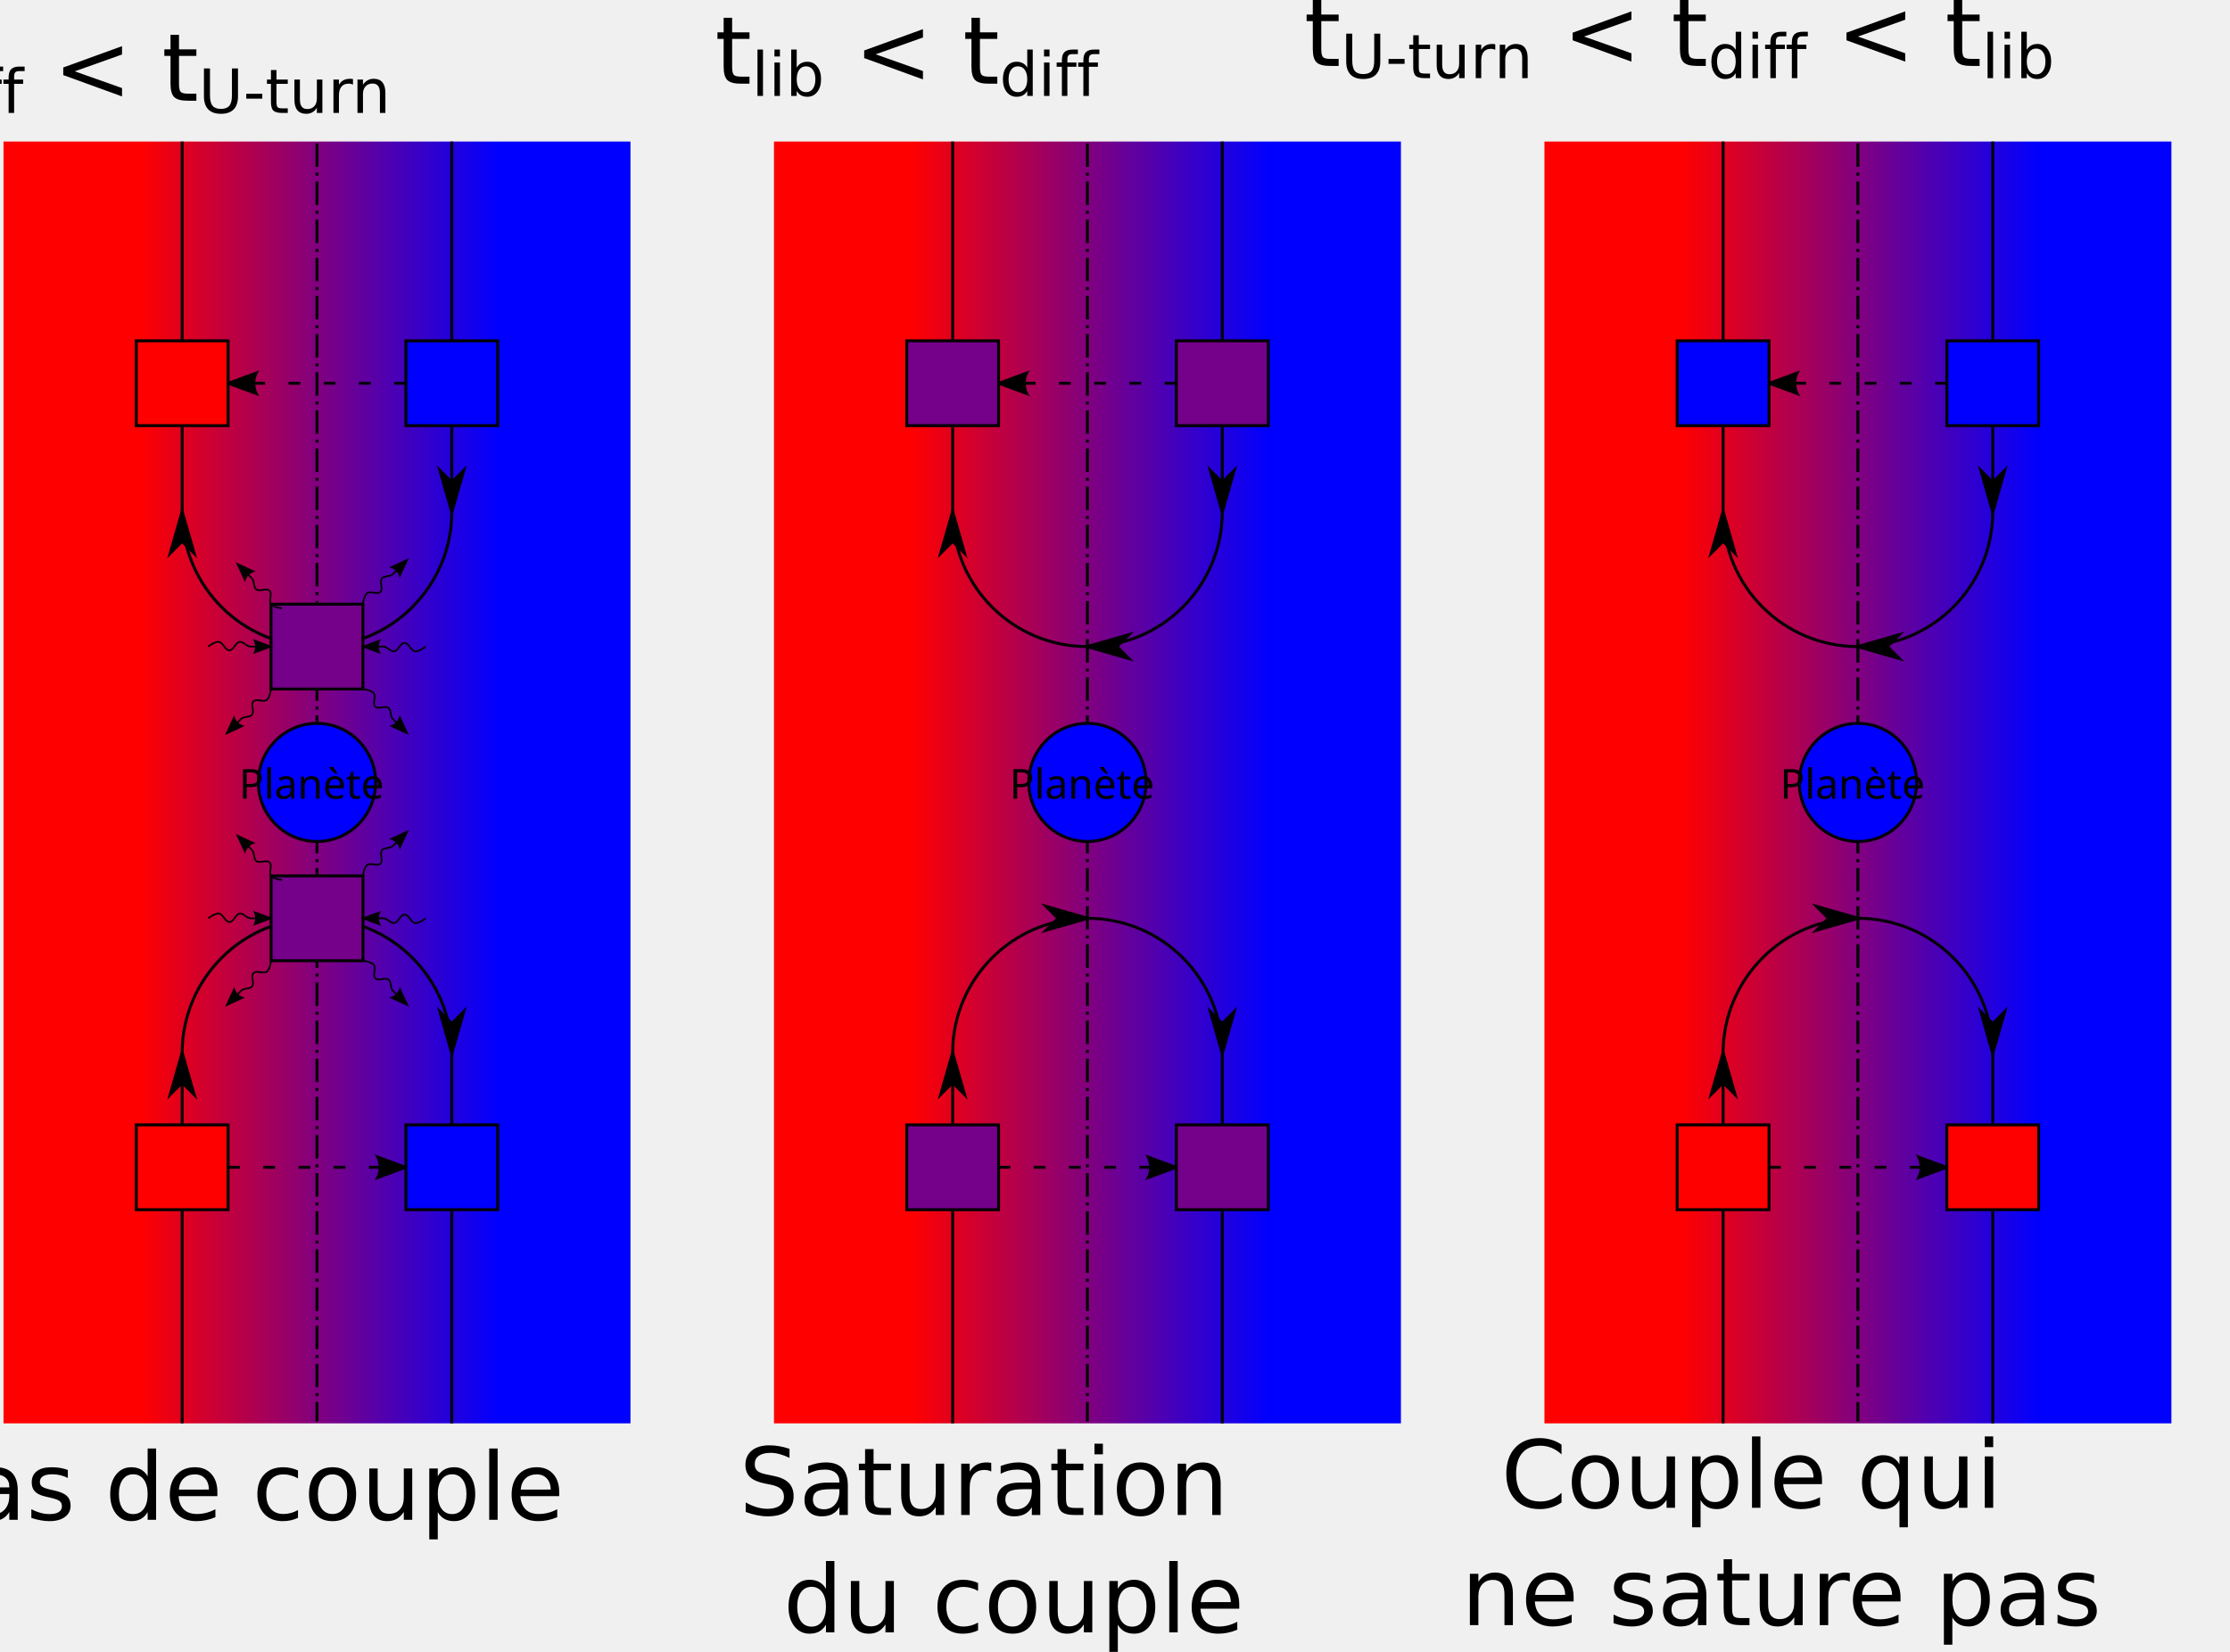
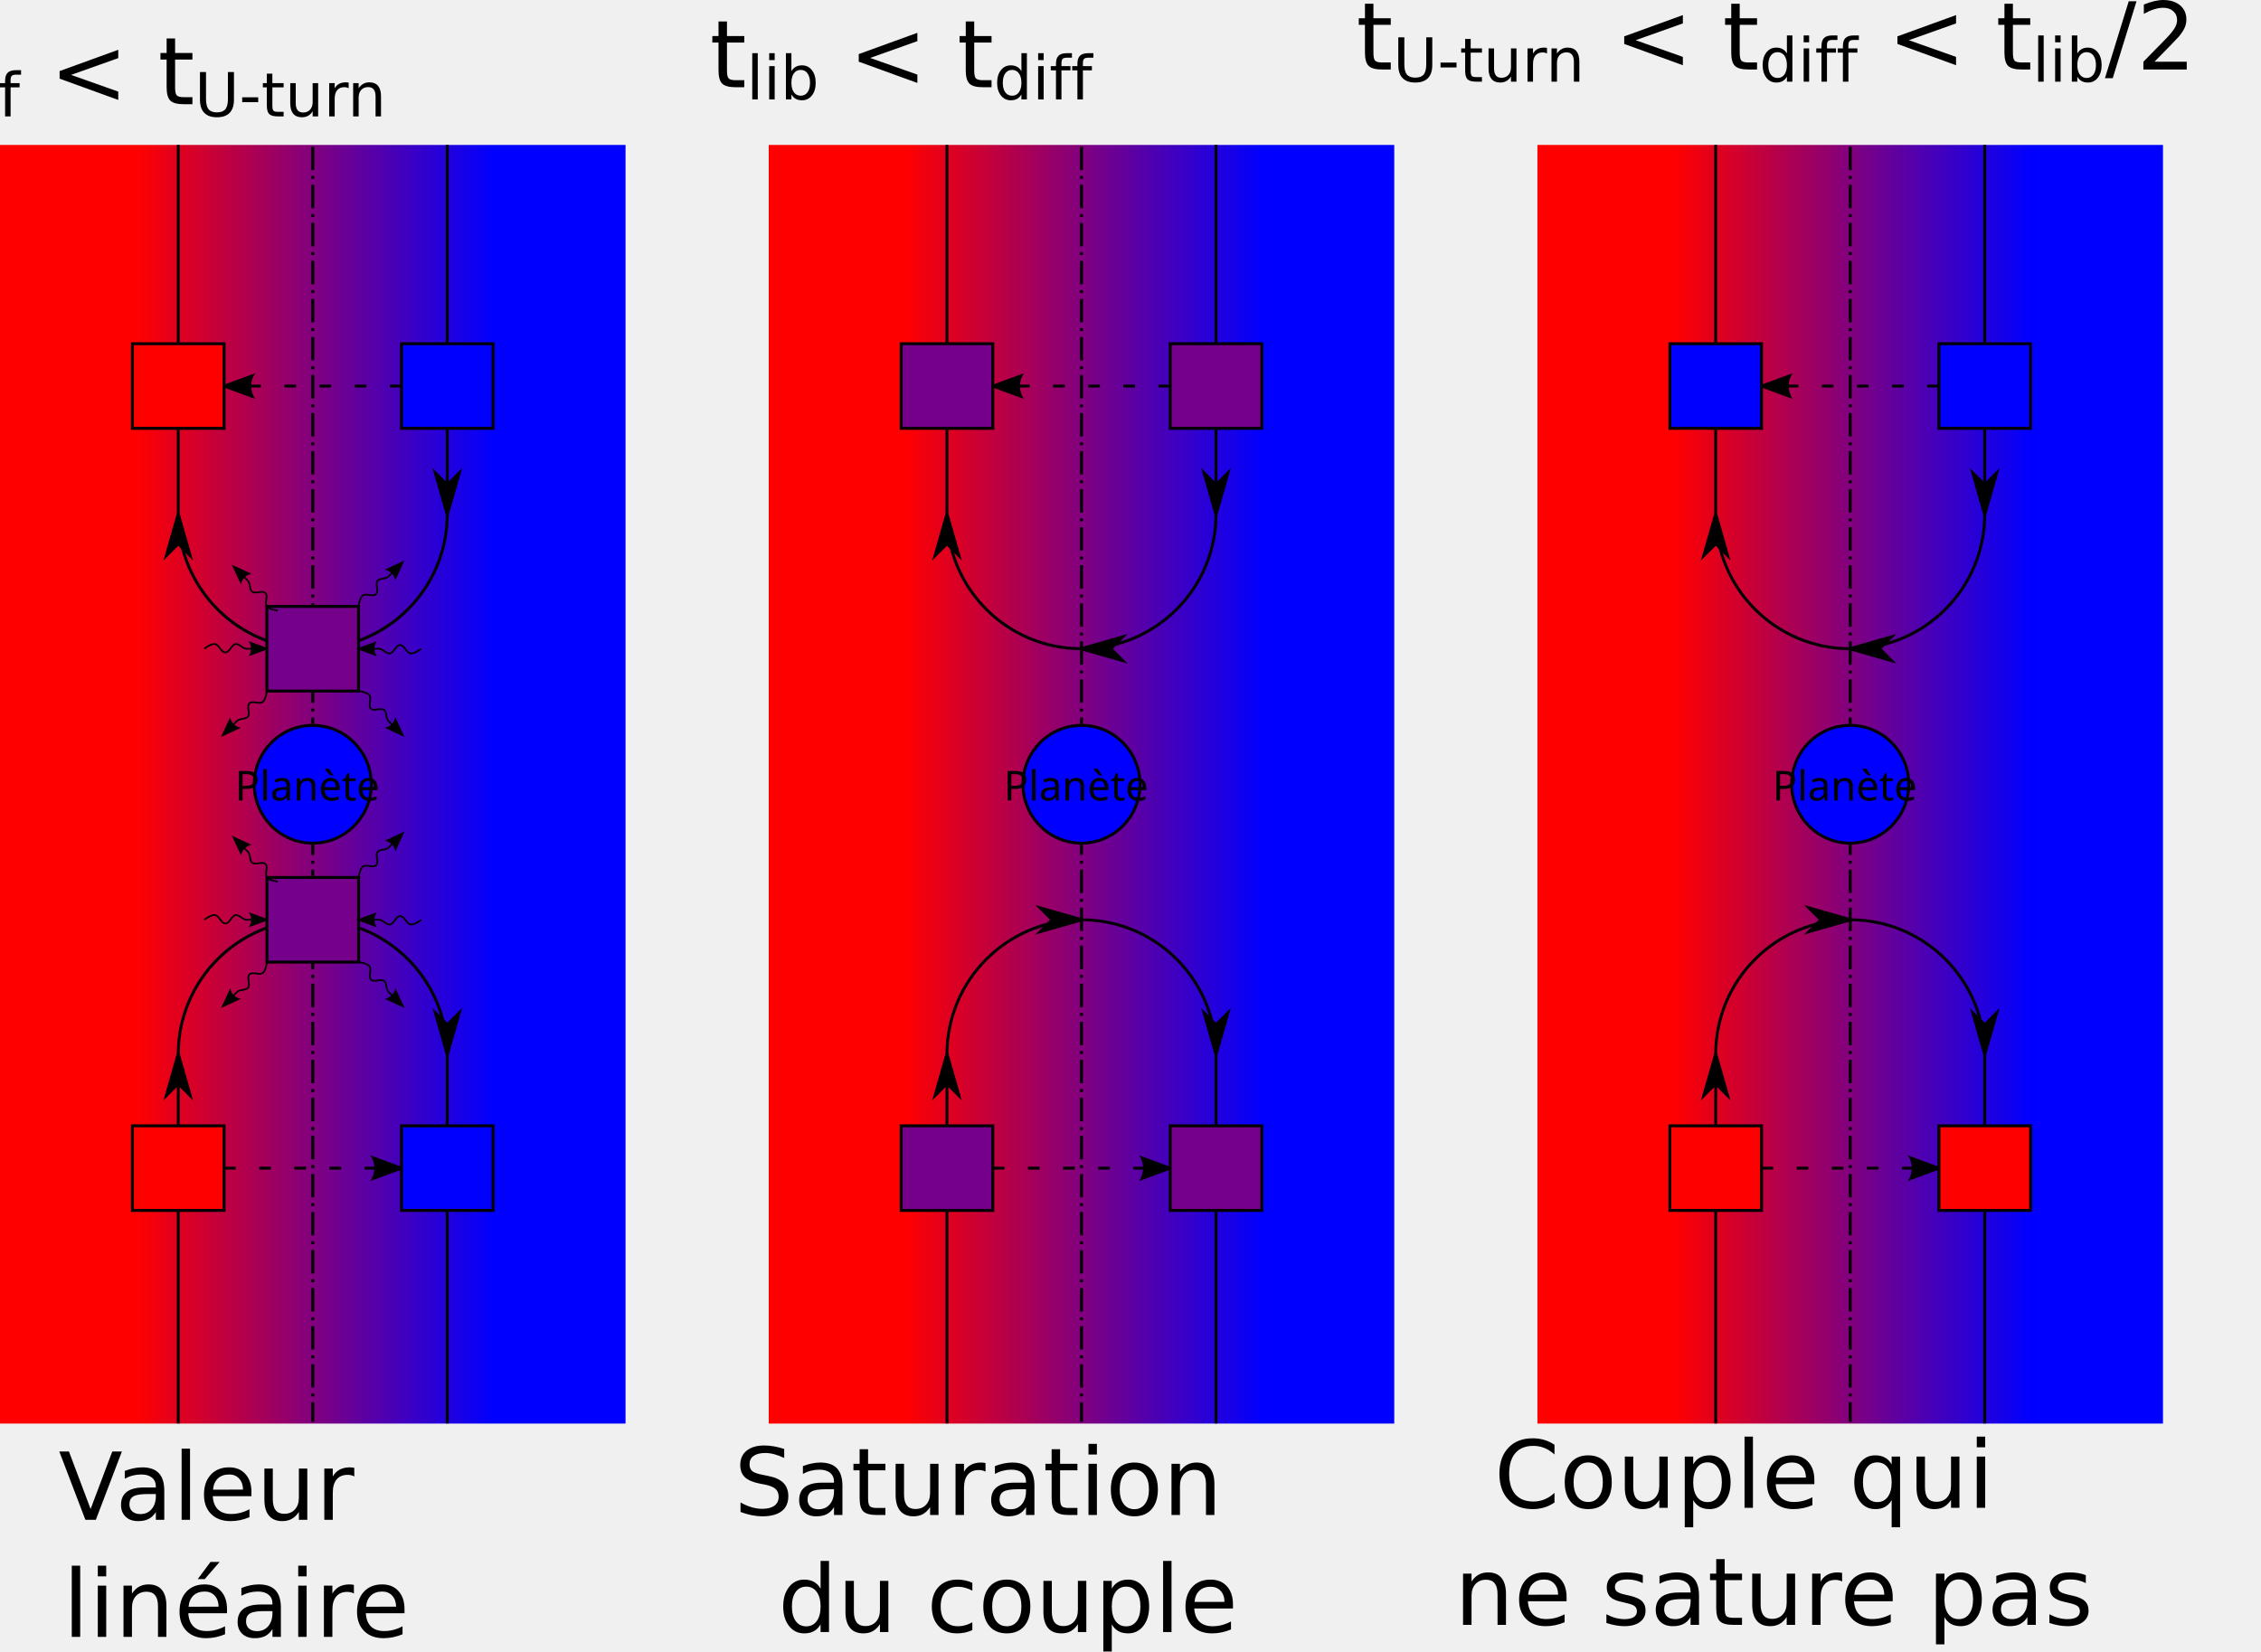
- <svg xmlns="http://www.w3.org/2000/svg" xmlns:xlink="http://www.w3.org/1999/xlink" width="760.114" height="563.05" viewBox="0 0 760.114 563.05" id="svg3031" version="1.1">
+ <svg xmlns="http://www.w3.org/2000/svg" xmlns:xlink="http://www.w3.org/1999/xlink" width="772.431" height="564.331" viewBox="0 0 772.431 564.331" id="svg3031" version="1.1">
  <defs id="defs3035">
    <marker orient="auto" refY="0" refX="0" id="Arrow2Lend" style="overflow:visible">
      <path id="path4685" style="font-size:12px;fill-rule:evenodd;stroke-width:0.625;stroke-linejoin:round" d="M 8.719,4.034 -2.207,0.016 8.719,-4.002 c -1.745,2.372 -1.735,5.617 -6e-7,8.035 z" transform="matrix(-1.1,0,0,-1.1,-1.1,0)" />
    </marker>
    <linearGradient id="linearGradient3984">
      <stop style="stop-color:#ff0000;stop-opacity:1;" offset="0" id="stop3986" />
      <stop style="stop-color:#0000ff;stop-opacity:1;" offset="1" id="stop3988" />
    </linearGradient>
-     <radialGradient gradientTransform="matrix(1.32965,0,0,1.32965,-93.07487,-123.7511)" gradientUnits="userSpaceOnUse" r="35.821" fy="375.402" fx="282.345" cy="375.402" cx="282.345" id="radialGradient4039" xlink:href="#linearGradient4033" />
-     <linearGradient id="linearGradient4033">
-       <stop id="stop4035" offset="0" style="stop-color:#ffff00;stop-opacity:1;" />
-       <stop id="stop4037" offset="1" style="stop-color:#ff8800;stop-opacity:1;" />
-     </linearGradient>
    <marker style="overflow:visible" id="Arrow1Lend-2" refX="0" refY="0" orient="auto">
      <path transform="matrix(-0.8,0,0,-0.8,-10,0)" style="fill-rule:evenodd;stroke:#000000;stroke-width:1pt;marker-start:none" d="M 0,0 5,-5 -12.5,0 5,5 0,0 z" id="path3763" />
    </marker>
    <linearGradient xlink:href="#linearGradient3984" id="linearGradient7301" gradientUnits="userSpaceOnUse" gradientTransform="translate(-471.0919,-1.7965868e-6)" x1="-210.606" y1="220.146" x2="-88.147" y2="220.146" />
    <linearGradient xlink:href="#linearGradient3984" id="linearGradient7303" gradientUnits="userSpaceOnUse" gradientTransform="translate(-213.0533,-1.7965868e-6)" x1="-210.606" y1="220.146" x2="-88.147" y2="220.146" />
    <linearGradient xlink:href="#linearGradient3984" id="linearGradient7305" gradientUnits="userSpaceOnUse" gradientTransform="translate(54.15125,-1.7965868e-6)" x1="-210.606" y1="220.146" x2="-88.147" y2="220.146" />
  </defs>
-   <g style="font-size:14px;font-style:normal;font-variant:normal;font-weight:normal;font-stretch:normal;text-align:start;line-height:125%;letter-spacing:0px;word-spacing:0px;writing-mode:lr-tb;text-anchor:start;fill:#ffffff;fill-opacity:1;stroke:none;font-family:Sans;-inkscape-font-specification:Sans" id="text6004" transform="translate(-121.6931,-710.345)" />
-   <g style="font-size:14px;font-style:normal;font-variant:normal;font-weight:normal;font-stretch:normal;text-align:start;line-height:125%;letter-spacing:0px;word-spacing:0px;writing-mode:lr-tb;text-anchor:start;fill:#ffffff;fill-opacity:1;stroke:none;font-family:Sans;-inkscape-font-specification:Sans" id="text6004-9" transform="translate(99.82654,-711.3422)" />
-   <g id="g7266" transform="translate(729.3853,46.55553)">
+   <g style="font-size:14px;font-style:normal;font-variant:normal;font-weight:normal;font-stretch:normal;text-align:start;line-height:125%;letter-spacing:0px;word-spacing:0px;writing-mode:lr-tb;text-anchor:start;fill:#ffffff;fill-opacity:1;stroke:none;font-family:Sans;-inkscape-font-specification:Sans" id="text6004" transform="translate(-122.889,-709.0638)" />
+   <g style="font-size:14px;font-style:normal;font-variant:normal;font-weight:normal;font-stretch:normal;text-align:start;line-height:125%;letter-spacing:0px;word-spacing:0px;writing-mode:lr-tb;text-anchor:start;fill:#ffffff;fill-opacity:1;stroke:none;font-family:Sans;-inkscape-font-specification:Sans" id="text6004-9" transform="translate(98.63056,-710.0609)" />
+   <g id="g7266" transform="translate(728.1893,47.83678)">
    <rect y="1.688" x="-728.189" height="436.915" width="213.702" id="rect6919" style="fill:url(#linearGradient7301);fill-opacity:1;stroke:none" />
    <path id="path6921" d="m -621.338,2.304 0,435.684" style="fill:none;stroke:#000000;stroke-width:1;stroke-miterlimit:4;stroke-opacity:1;stroke-dasharray:8, 2, 1, 2;stroke-dashoffset:0" />
    <path id="path6923" d="m -591.039,84.071 -60.6,0" style="fill:#ff0000;fill-opacity:1;fill-rule:evenodd;stroke:#000000;stroke-width:1;stroke-linecap:butt;stroke-linejoin:miter;stroke-miterlimit:4;stroke-opacity:1;stroke-dasharray:4, 8;stroke-dashoffset:0;marker-end:url(#Arrow2Lend)" />
    <path transform="matrix(1,0,0,1.006404,-1101.338,-181.9176)" d="m 500,399.505 c 0,11.046 -8.954,20 -20,20 -11.046,0 -20,-8.954 -20,-20 0,-11.046 8.954,-20 20,-20 11.046,0 20,8.954 20,20 z" id="path6925" style="fill:#0000ff;fill-opacity:1;fill-rule:evenodd;stroke:#000000;stroke-width:0.997;stroke-miterlimit:4;stroke-opacity:1;stroke-dasharray:none;stroke-dashoffset:0" />
    <path id="path6927" d="m -667.292,438.578 0,-126.188 c 0,-25.376 20.593,-45.938 45.969,-45.938 25.376,0 45.938,20.562 45.938,45.938 l 0,126.188" style="fill:none;stroke:#000000;stroke-width:1;marker-mid:url(#Arrow1Lend-2)" />
    <path id="path6929" d="m -575.385,1.682 0,126.219 c 0,25.376 -20.593,45.938 -45.969,45.938 -25.376,0 -45.938,-20.562 -45.938,-45.938 l 0,-126.219" style="fill:none;stroke:#000000;stroke-width:1;marker-mid:url(#Arrow1Lend-2)" />
    <use height="440.301" width="659.683" transform="matrix(-1,0,0,1,-717.4336,267.2458)" id="use6931" xlink:href="#path4473" y="0" x="0" />
    <text transform="scale(0.9968133,1.003197)" id="text6933" y="224.961" x="-649.988" style="font-size:14.045px;font-style:normal;font-variant:normal;font-weight:normal;font-stretch:normal;text-align:start;line-height:125%;letter-spacing:0px;word-spacing:0px;writing-mode:lr-tb;text-anchor:start;fill:#000000;fill-opacity:1;stroke:none;font-family:Sans;-inkscape-font-specification:Sans" xml:space="preserve">
      <tspan y="224.961" x="-649.988" id="tspan6935">Planète</tspan>
    </text>
    <rect y="69.615" x="-591.039" height="28.912" width="31.307" id="rect6937" style="fill:#0000ff;stroke:#000000;stroke-width:1;stroke-linecap:butt;stroke-linejoin:miter;stroke-miterlimit:4;stroke-opacity:1;stroke-dasharray:none;stroke-dashoffset:0" />
    <rect style="fill:#ff0000;stroke:#000000;stroke-width:1;stroke-linecap:butt;stroke-linejoin:miter;stroke-miterlimit:4;stroke-opacity:1;stroke-dasharray:none;stroke-dashoffset:0" id="rect6939" width="31.307" height="28.912" x="-682.945" y="69.615" />
    <rect style="fill:#ff0000;stroke:#000000;stroke-width:1;stroke-linecap:butt;stroke-linejoin:miter;stroke-miterlimit:4;stroke-opacity:1;stroke-dasharray:none;stroke-dashoffset:0" id="rect6941" width="31.307" height="28.912" x="-682.945" y="336.861" />
    <rect y="336.861" x="-591.039" height="28.912" width="31.307" id="rect6943" style="fill:#0000ff;stroke:#000000;stroke-width:1;stroke-linecap:butt;stroke-linejoin:miter;stroke-miterlimit:4;stroke-opacity:1;stroke-dasharray:none;stroke-dashoffset:0" />
    <path id="path6947" d="m -658.393,266.453 c 0,0 2.303,-1.783 3.611,-1.618 1.527,0.193 2.072,2.876 3.611,2.876 1.539,0 2.075,-2.781 3.611,-2.876 1.202,-0.074 2.299,1.618 3.611,1.618 l 6.972,0" style="fill:none;stroke:#000000;stroke-width:0.584;stroke-linecap:butt;stroke-linejoin:miter;stroke-miterlimit:4;stroke-opacity:1;stroke-dasharray:none;stroke-dashoffset:0;marker-end:url(#Arrow2Lend)" />
    <rect y="251.997" x="-636.976" height="28.912" width="31.307" id="rect7149" style="fill:#75008a;fill-opacity:1;stroke:#000000;stroke-width:1;stroke-linecap:butt;stroke-linejoin:miter;stroke-miterlimit:4;stroke-opacity:1;stroke-dasharray:none;stroke-dashoffset:0" />
    <use x="0" y="0" xlink:href="#path6947" id="use7153" transform="matrix(-1,0,0,-1,-1242.646,532.9068)" width="659.683" height="440.301" />
    <use height="440.301" width="659.683" transform="matrix(-0.7071068,-0.7071068,0.7071068,-0.7071068,-1287.244,-23.73594)" id="use7155" xlink:href="#path6947" y="0" x="0" />
    <use x="0" y="0" xlink:href="#path6947" id="use7157" transform="matrix(0.7071068,-0.7071068,0.7071068,0.7071068,-328.5267,-401.9674)" width="659.683" height="440.301" />
    <use height="440.301" width="659.683" transform="matrix(0.7071068,0.7071068,-0.7071068,0.7071068,48.2954,558.0522)" id="use7159" xlink:href="#path6947" y="0" x="0" />
    <use x="0" y="0" xlink:href="#path6947" id="use7161" transform="matrix(-0.7071068,0.7071068,-0.7071068,-0.7071068,-914.1189,934.8743)" width="659.683" height="440.301" />
    <rect style="fill:#75008a;fill-opacity:1;stroke:#000000;stroke-width:1;stroke-linecap:butt;stroke-linejoin:miter;stroke-miterlimit:4;stroke-opacity:1;stroke-dasharray:none;stroke-dashoffset:0" id="rect7165" width="31.307" height="28.912" x="-637.007" y="159.382" />
    <use height="440.301" width="659.683" transform="matrix(-1,0,0,-1,-1242.677,440.2918)" id="use7167" xlink:href="#path6947" y="0" x="0" />
    <use x="0" y="0" xlink:href="#path6947" id="use7169" transform="matrix(-0.7071068,-0.7071068,0.7071068,-0.7071068,-1287.275,-116.351)" width="659.683" height="440.301" />
    <use height="440.301" width="659.683" transform="matrix(0.7071068,-0.7071068,0.7071068,0.7071068,-328.5579,-494.5824)" id="use7171" xlink:href="#path6947" y="0" x="0" />
    <use x="0" y="0" xlink:href="#path6947" id="use7173" transform="matrix(0.7071068,0.7071068,-0.7071068,0.7071068,48.26414,465.4372)" width="659.683" height="440.301" />
    <use height="440.301" width="659.683" transform="matrix(-0.7071068,0.7071068,-0.7071068,-0.7071068,-914.1502,842.2592)" id="use7175" xlink:href="#path6947" y="0" x="0" />
    <use height="440.301" width="659.683" transform="translate(-0.03125422,-92.61503)" id="use7177" xlink:href="#path6947" y="0" x="0" />
    <text id="text7179" y="-12.225" x="-620.874" style="font-size:32px;font-style:normal;font-variant:normal;font-weight:normal;font-stretch:normal;text-align:center;line-height:125%;letter-spacing:0px;word-spacing:0px;writing-mode:lr-tb;text-anchor:middle;fill:#000000;fill-opacity:1;stroke:none;font-family:DejaVu Sans;-inkscape-font-specification:DejaVu Sans" xml:space="preserve">
      <tspan y="-12.225" x="-620.874" id="tspan7181">t<tspan id="tspan7185" style="font-size:20.8px;baseline-shift:sub">diff</tspan> &lt; t<tspan id="tspan7183" style="font-size:20.8px;baseline-shift:sub">U-turn</tspan>
      </tspan>
    </text>
    <text id="text7205" y="471.479" x="-622.057" style="font-size:32px;font-style:normal;font-variant:normal;font-weight:normal;font-stretch:normal;text-align:center;line-height:125%;letter-spacing:0px;word-spacing:0px;writing-mode:lr-tb;text-anchor:middle;fill:#000000;fill-opacity:1;stroke:none;font-family:DejaVu Sans;-inkscape-font-specification:DejaVu Sans" xml:space="preserve">
-       <tspan y="471.479" x="-622.057" id="tspan7207">Pas de couple</tspan>
+       <tspan y="471.479" x="-622.057" id="tspan7207">Valeur</tspan>
+       <tspan y="511.479" x="-622.057" id="tspan3075">linéaire</tspan>
    </text>
  </g>
-   <g id="g7244" transform="translate(733.9682,46.55553)">
+   <g id="g7244" transform="translate(732.7722,47.83678)">
    <rect style="fill:url(#linearGradient7303);fill-opacity:1;stroke:none" id="rect6891" width="213.702" height="436.915" x="-470.151" y="1.688" />
    <path style="fill:none;stroke:#000000;stroke-width:1;stroke-miterlimit:4;stroke-opacity:1;stroke-dasharray:8, 2, 1, 2;stroke-dashoffset:0" d="m -363.3,2.304 0,435.684" id="path6893" />
    <path style="fill:#ff0000;fill-opacity:1;fill-rule:evenodd;stroke:#000000;stroke-width:1;stroke-linecap:butt;stroke-linejoin:miter;stroke-miterlimit:4;stroke-opacity:1;stroke-dasharray:4, 8;stroke-dashoffset:0;marker-end:url(#Arrow2Lend)" d="m -333,84.071 -60.6,0" id="path6895" />
    <path style="fill:#0000ff;fill-opacity:1;fill-rule:evenodd;stroke:#000000;stroke-width:0.997;stroke-miterlimit:4;stroke-opacity:1;stroke-dasharray:none;stroke-dashoffset:0" id="path6897" d="m 500,399.505 c 0,11.046 -8.954,20 -20,20 -11.046,0 -20,-8.954 -20,-20 0,-11.046 8.954,-20 20,-20 11.046,0 20,8.954 20,20 z" transform="matrix(1,0,0,1.006404,-843.2998,-181.9176)" />
    <path style="fill:none;stroke:#000000;stroke-width:1;marker-mid:url(#Arrow1Lend-2)" d="m -409.253,438.578 0,-126.188 c 0,-25.376 20.593,-45.938 45.969,-45.938 25.376,0 45.938,20.562 45.938,45.938 l 0,126.188" id="path6899" />
    <path style="fill:none;stroke:#000000;stroke-width:1;marker-mid:url(#Arrow1Lend-2)" d="m -317.347,1.682 0,126.219 c 0,25.376 -20.593,45.938 -45.969,45.938 -25.376,0 -45.938,-20.562 -45.938,-45.938 l 0,-126.219" id="path6901" />
    <use x="0" y="0" xlink:href="#path4473" id="use6903" transform="matrix(-1,0,0,1,-459.3951,267.2458)" width="659.683" height="440.301" />
    <text xml:space="preserve" style="font-size:14.045px;font-style:normal;font-variant:normal;font-weight:normal;font-stretch:normal;text-align:start;line-height:125%;letter-spacing:0px;word-spacing:0px;writing-mode:lr-tb;text-anchor:start;fill:#000000;fill-opacity:1;stroke:none;font-family:Sans;-inkscape-font-specification:Sans" x="-391.124" y="224.961" id="text6905" transform="scale(0.9968133,1.003197)">
      <tspan id="tspan6907" x="-391.124" y="224.961">Planète</tspan>
    </text>
    <rect style="fill:#75008a;fill-opacity:1;stroke:#000000;stroke-width:1;stroke-linecap:butt;stroke-linejoin:miter;stroke-miterlimit:4;stroke-opacity:1;stroke-dasharray:none;stroke-dashoffset:0" id="rect6909" width="31.307" height="28.912" x="-333" y="69.615" />
    <rect y="69.615" x="-424.906" height="28.912" width="31.307" id="rect6911" style="fill:#75008a;fill-opacity:1;stroke:#000000;stroke-width:1;stroke-linecap:butt;stroke-linejoin:miter;stroke-miterlimit:4;stroke-opacity:1;stroke-dasharray:none;stroke-dashoffset:0" />
    <rect y="336.861" x="-424.906" height="28.912" width="31.307" id="rect6913" style="fill:#75008a;fill-opacity:1;stroke:#000000;stroke-width:1;stroke-linecap:butt;stroke-linejoin:miter;stroke-miterlimit:4;stroke-opacity:1;stroke-dasharray:none;stroke-dashoffset:0" />
    <rect style="fill:#75008a;fill-opacity:1;stroke:#000000;stroke-width:1;stroke-linecap:butt;stroke-linejoin:miter;stroke-miterlimit:4;stroke-opacity:1;stroke-dasharray:none;stroke-dashoffset:0" id="rect6915" width="31.307" height="28.912" x="-333" y="336.861" />
    <text id="text7187" y="-18.027" x="-363.922" style="font-size:32px;font-style:normal;font-variant:normal;font-weight:normal;font-stretch:normal;text-align:center;line-height:125%;letter-spacing:0px;word-spacing:0px;writing-mode:lr-tb;text-anchor:middle;fill:#000000;fill-opacity:1;stroke:none;font-family:DejaVu Sans;-inkscape-font-specification:DejaVu Sans" xml:space="preserve">
      <tspan y="-18.027" x="-363.922" id="tspan7189">t<tspan id="tspan7193" style="font-size:20.8px;baseline-shift:sub">lib</tspan> &lt; t<tspan id="tspan7191" style="font-size:20.8px;baseline-shift:sub">diff</tspan>
      </tspan>
    </text>
    <text id="text7209" y="469.838" x="-362.979" style="font-size:32px;font-style:normal;font-variant:normal;font-weight:normal;font-stretch:normal;text-align:center;line-height:125%;letter-spacing:0px;word-spacing:0px;writing-mode:lr-tb;text-anchor:middle;fill:#000000;fill-opacity:1;stroke:none;font-family:DejaVu Sans;-inkscape-font-specification:DejaVu Sans" xml:space="preserve">
      <tspan y="469.838" x="-362.979" id="tspan7211">Saturation</tspan>
      <tspan id="tspan7213" y="509.838" x="-362.979">du couple</tspan>
    </text>
  </g>
-   <g id="g7221" transform="translate(729.3853,46.55553)">
+   <g id="g7221" transform="translate(728.1893,47.83678)">
    <rect y="1.688" x="-202.946" height="436.915" width="213.702" id="rect3982" style="fill:url(#linearGradient7305);fill-opacity:1;stroke:none" />
    <path id="path4774" d="m -96.095,2.304 0,435.684" style="fill:none;stroke:#000000;stroke-width:1;stroke-miterlimit:4;stroke-opacity:1;stroke-dasharray:8, 2, 1, 2;stroke-dashoffset:0" />
    <path id="path4473" d="m -65.795,84.071 -60.6,0" style="fill:#ff0000;fill-opacity:1;fill-rule:evenodd;stroke:#000000;stroke-width:1;stroke-linecap:butt;stroke-linejoin:miter;stroke-miterlimit:4;stroke-opacity:1;stroke-dasharray:4, 8;stroke-dashoffset:0;marker-end:url(#Arrow2Lend)" />
    <path transform="matrix(1,0,0,1.006404,-576.0953,-181.9176)" d="m 500,399.505 c 0,11.046 -8.954,20 -20,20 -11.046,0 -20,-8.954 -20,-20 0,-11.046 8.954,-20 20,-20 11.046,0 20,8.954 20,20 z" id="path4770" style="fill:#0000ff;fill-opacity:1;fill-rule:evenodd;stroke:#000000;stroke-width:0.997;stroke-miterlimit:4;stroke-opacity:1;stroke-dasharray:none;stroke-dashoffset:0" />
    <path id="path6075" d="m -142.048,438.578 0,-126.188 c 0,-25.376 20.593,-45.938 45.969,-45.938 25.376,0 45.938,20.562 45.938,45.938 l 0,126.188" style="fill:none;stroke:#000000;stroke-width:1;marker-mid:url(#Arrow1Lend-2)" />
    <path id="path6072" d="m -50.142,1.682 0,126.219 c 0,25.376 -20.593,45.938 -45.969,45.938 -25.376,0 -45.938,-20.562 -45.938,-45.938 l 0,-126.219" style="fill:none;stroke:#000000;stroke-width:1;marker-mid:url(#Arrow1Lend-2)" />
    <use height="440.301" width="659.683" transform="matrix(-1,0,0,1,-192.1906,267.2458)" id="use6077" xlink:href="#path4473" y="0" x="0" />
    <text transform="scale(0.9968133,1.003197)" id="text5786" y="224.961" x="-123.066" style="font-size:14.045px;font-style:normal;font-variant:normal;font-weight:normal;font-stretch:normal;text-align:start;line-height:125%;letter-spacing:0px;word-spacing:0px;writing-mode:lr-tb;text-anchor:start;fill:#000000;fill-opacity:1;stroke:none;font-family:Sans;-inkscape-font-specification:Sans" xml:space="preserve">
      <tspan y="224.961" x="-123.066" id="tspan5788">Planète</tspan>
    </text>
    <rect y="69.615" x="-65.795" height="28.912" width="31.307" id="rect3980" style="fill:#0000ff;stroke:#000000;stroke-width:1;stroke-linecap:butt;stroke-linejoin:miter;stroke-miterlimit:4;stroke-opacity:1;stroke-dasharray:none;stroke-dashoffset:0" />
    <rect style="fill:#0000ff;stroke:#000000;stroke-width:1;stroke-linecap:butt;stroke-linejoin:miter;stroke-miterlimit:4;stroke-opacity:1;stroke-dasharray:none;stroke-dashoffset:0" id="use3992" width="31.307" height="28.912" x="-157.702" y="69.615" />
    <rect style="fill:#ff0000;stroke:#000000;stroke-width:1;stroke-linecap:butt;stroke-linejoin:miter;stroke-miterlimit:4;stroke-opacity:1;stroke-dasharray:none;stroke-dashoffset:0" id="rect3994" width="31.307" height="28.912" x="-157.702" y="336.861" />
    <rect y="336.861" x="-65.795" height="28.912" width="31.307" id="use3996" style="fill:#ff0000;stroke:#000000;stroke-width:1;stroke-linecap:butt;stroke-linejoin:miter;stroke-miterlimit:4;stroke-opacity:1;stroke-dasharray:none;stroke-dashoffset:0" />
    <text id="text7195" y="-24.087" x="-95.956" style="font-size:32px;font-style:normal;font-variant:normal;font-weight:normal;font-stretch:normal;text-align:center;line-height:125%;letter-spacing:0px;word-spacing:0px;writing-mode:lr-tb;text-anchor:middle;fill:#000000;fill-opacity:1;stroke:none;font-family:DejaVu Sans;-inkscape-font-specification:DejaVu Sans" xml:space="preserve">
-       <tspan y="-24.087" x="-95.956" id="tspan7197">t<tspan id="tspan7203" style="font-size:20.8px;baseline-shift:sub">U-turn</tspan> &lt; t<tspan id="tspan7201" style="font-size:20.8px;baseline-shift:sub">diff</tspan> &lt; t<tspan id="tspan7199" style="font-size:20.8px;baseline-shift:sub">lib</tspan>
-       </tspan>
+       <tspan y="-24.087" x="-95.956" id="tspan7197">t<tspan id="tspan7203" style="font-size:20.8px;baseline-shift:sub">U-turn</tspan> &lt; t<tspan id="tspan7201" style="font-size:20.8px;baseline-shift:sub">diff</tspan> &lt; t<tspan id="tspan7199" style="font-size:20.8px;baseline-shift:sub">lib</tspan>/2</tspan>
    </text>
    <text id="text7215" y="467.377" x="-96.759" style="font-size:32px;font-style:normal;font-variant:normal;font-weight:normal;font-stretch:normal;text-align:center;line-height:125%;letter-spacing:0px;word-spacing:0px;writing-mode:lr-tb;text-anchor:middle;fill:#000000;fill-opacity:1;stroke:none;font-family:DejaVu Sans;-inkscape-font-specification:DejaVu Sans" xml:space="preserve">
      <tspan y="467.377" x="-96.759" id="tspan7217">Couple qui</tspan>
      <tspan id="tspan7219" y="507.377" x="-96.759">ne sature pas</tspan>
    </text>
  </g>
</svg>
